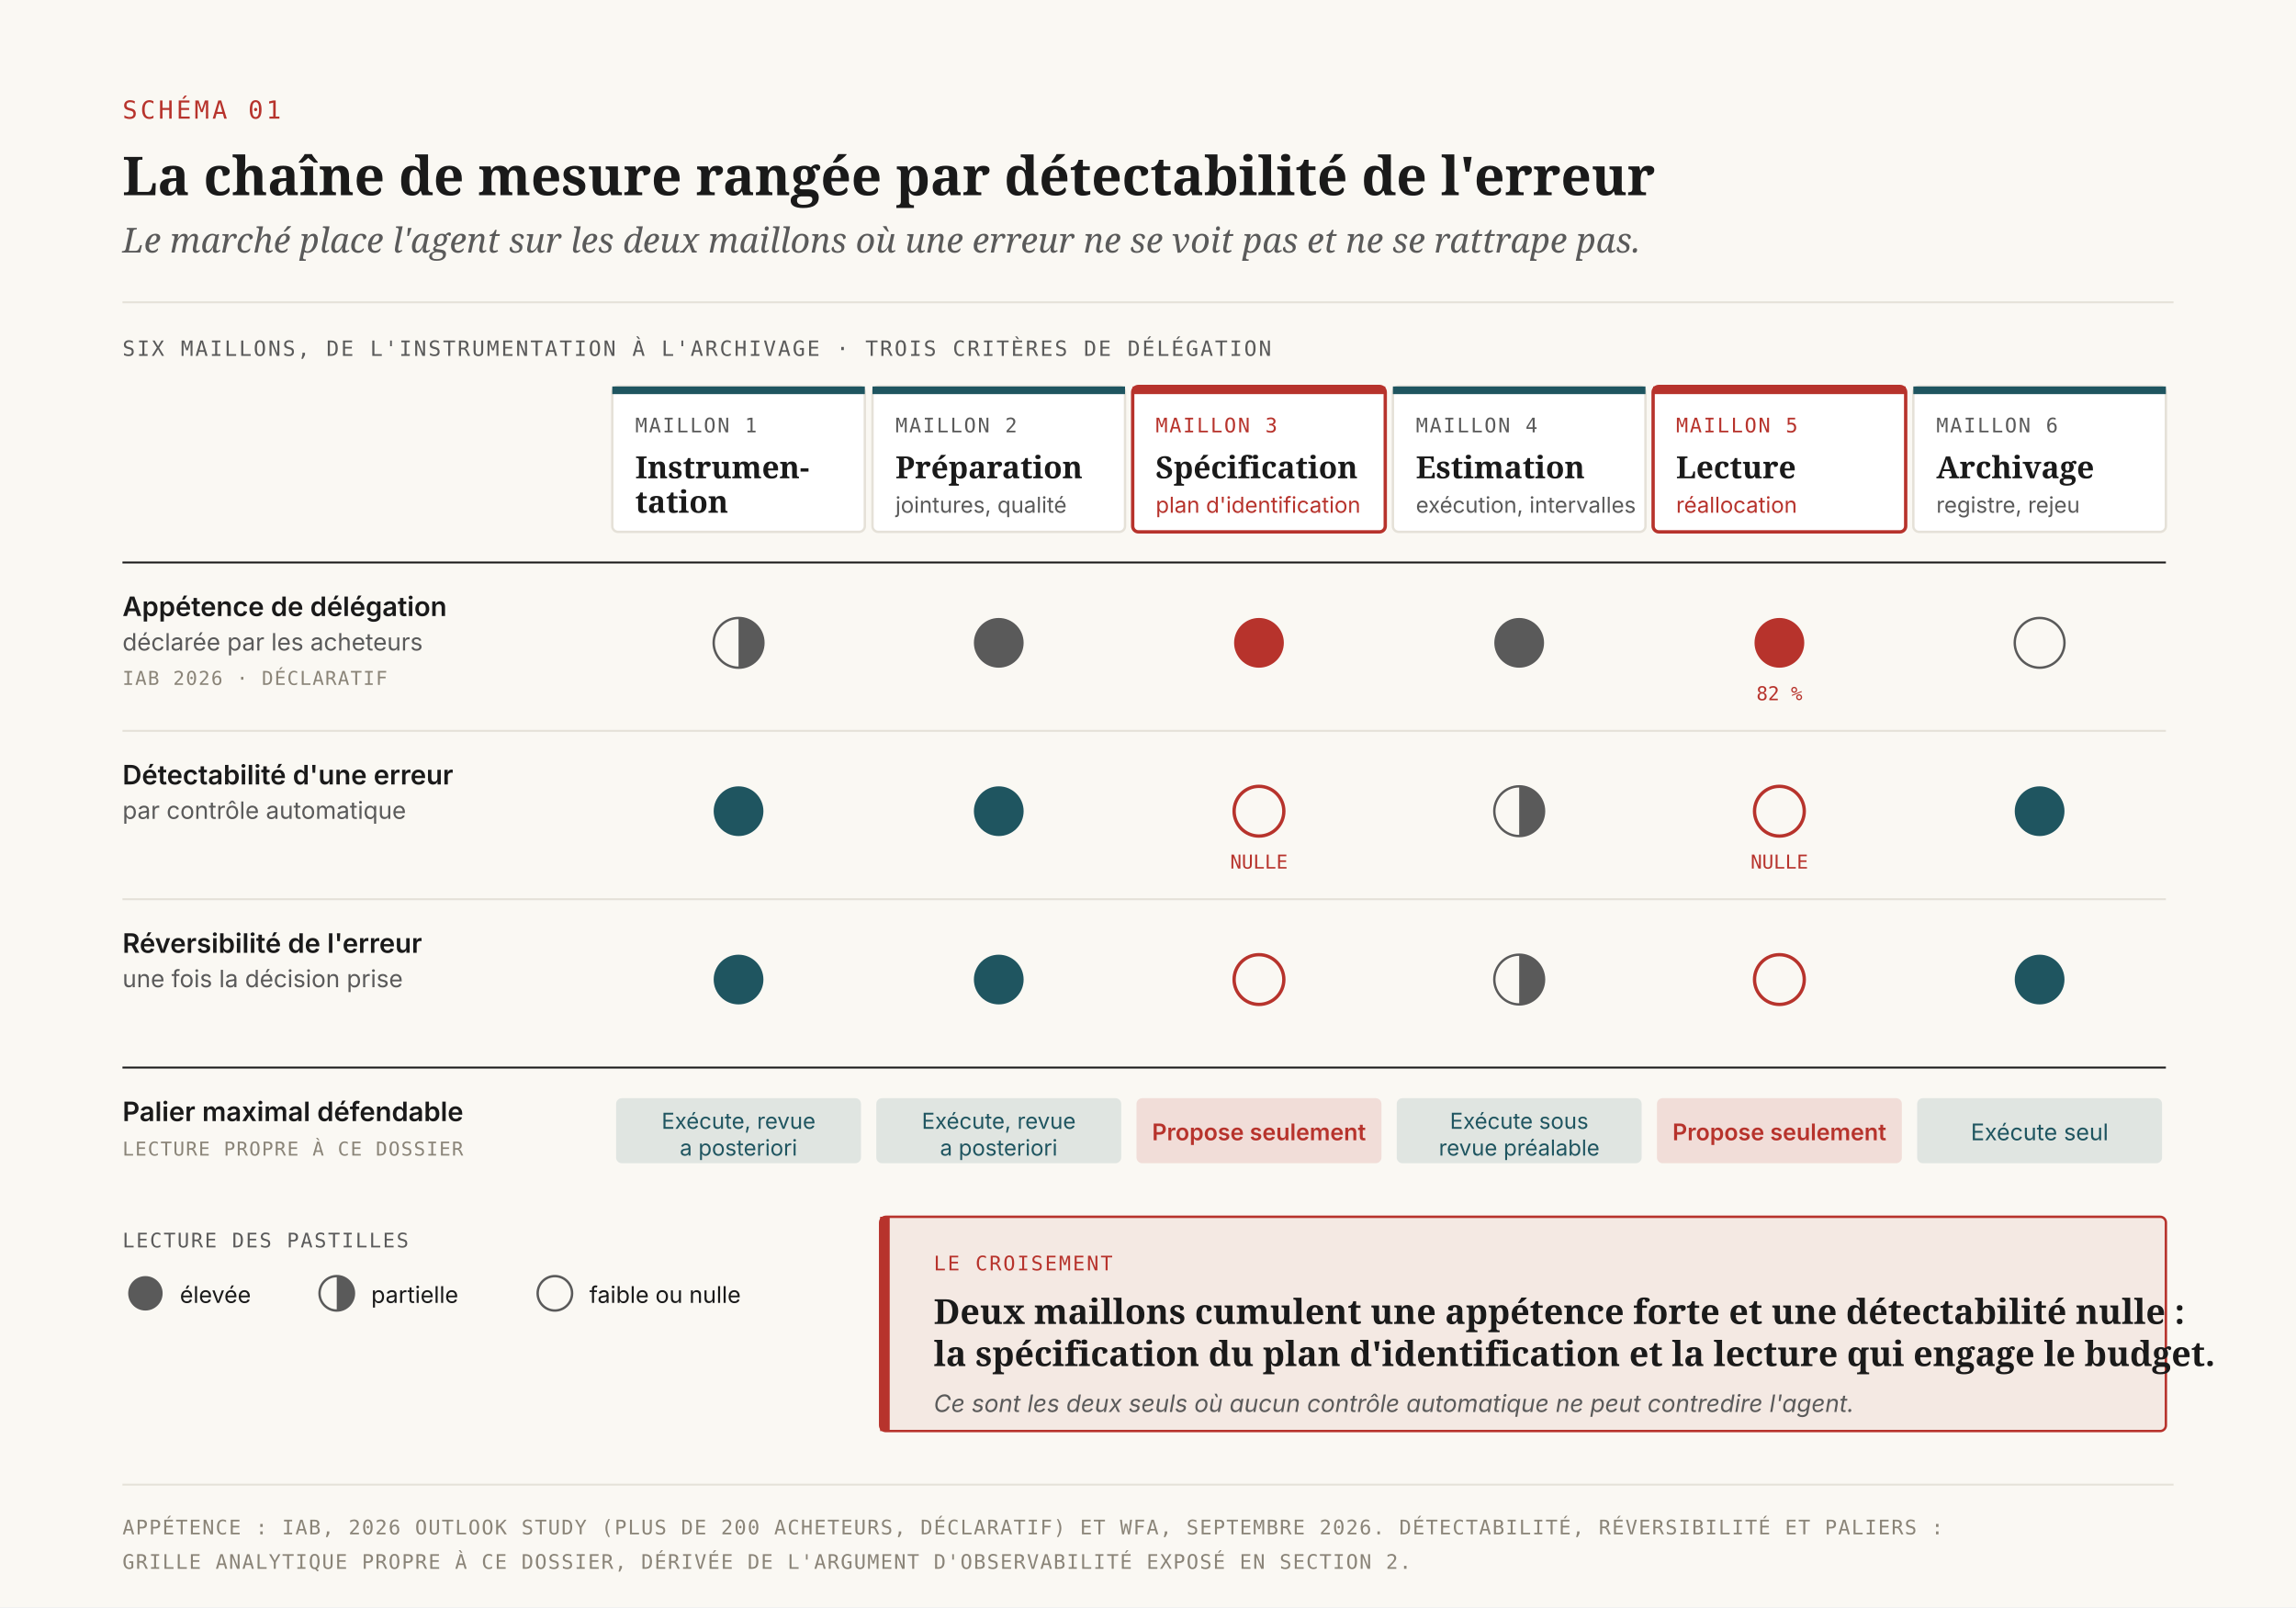
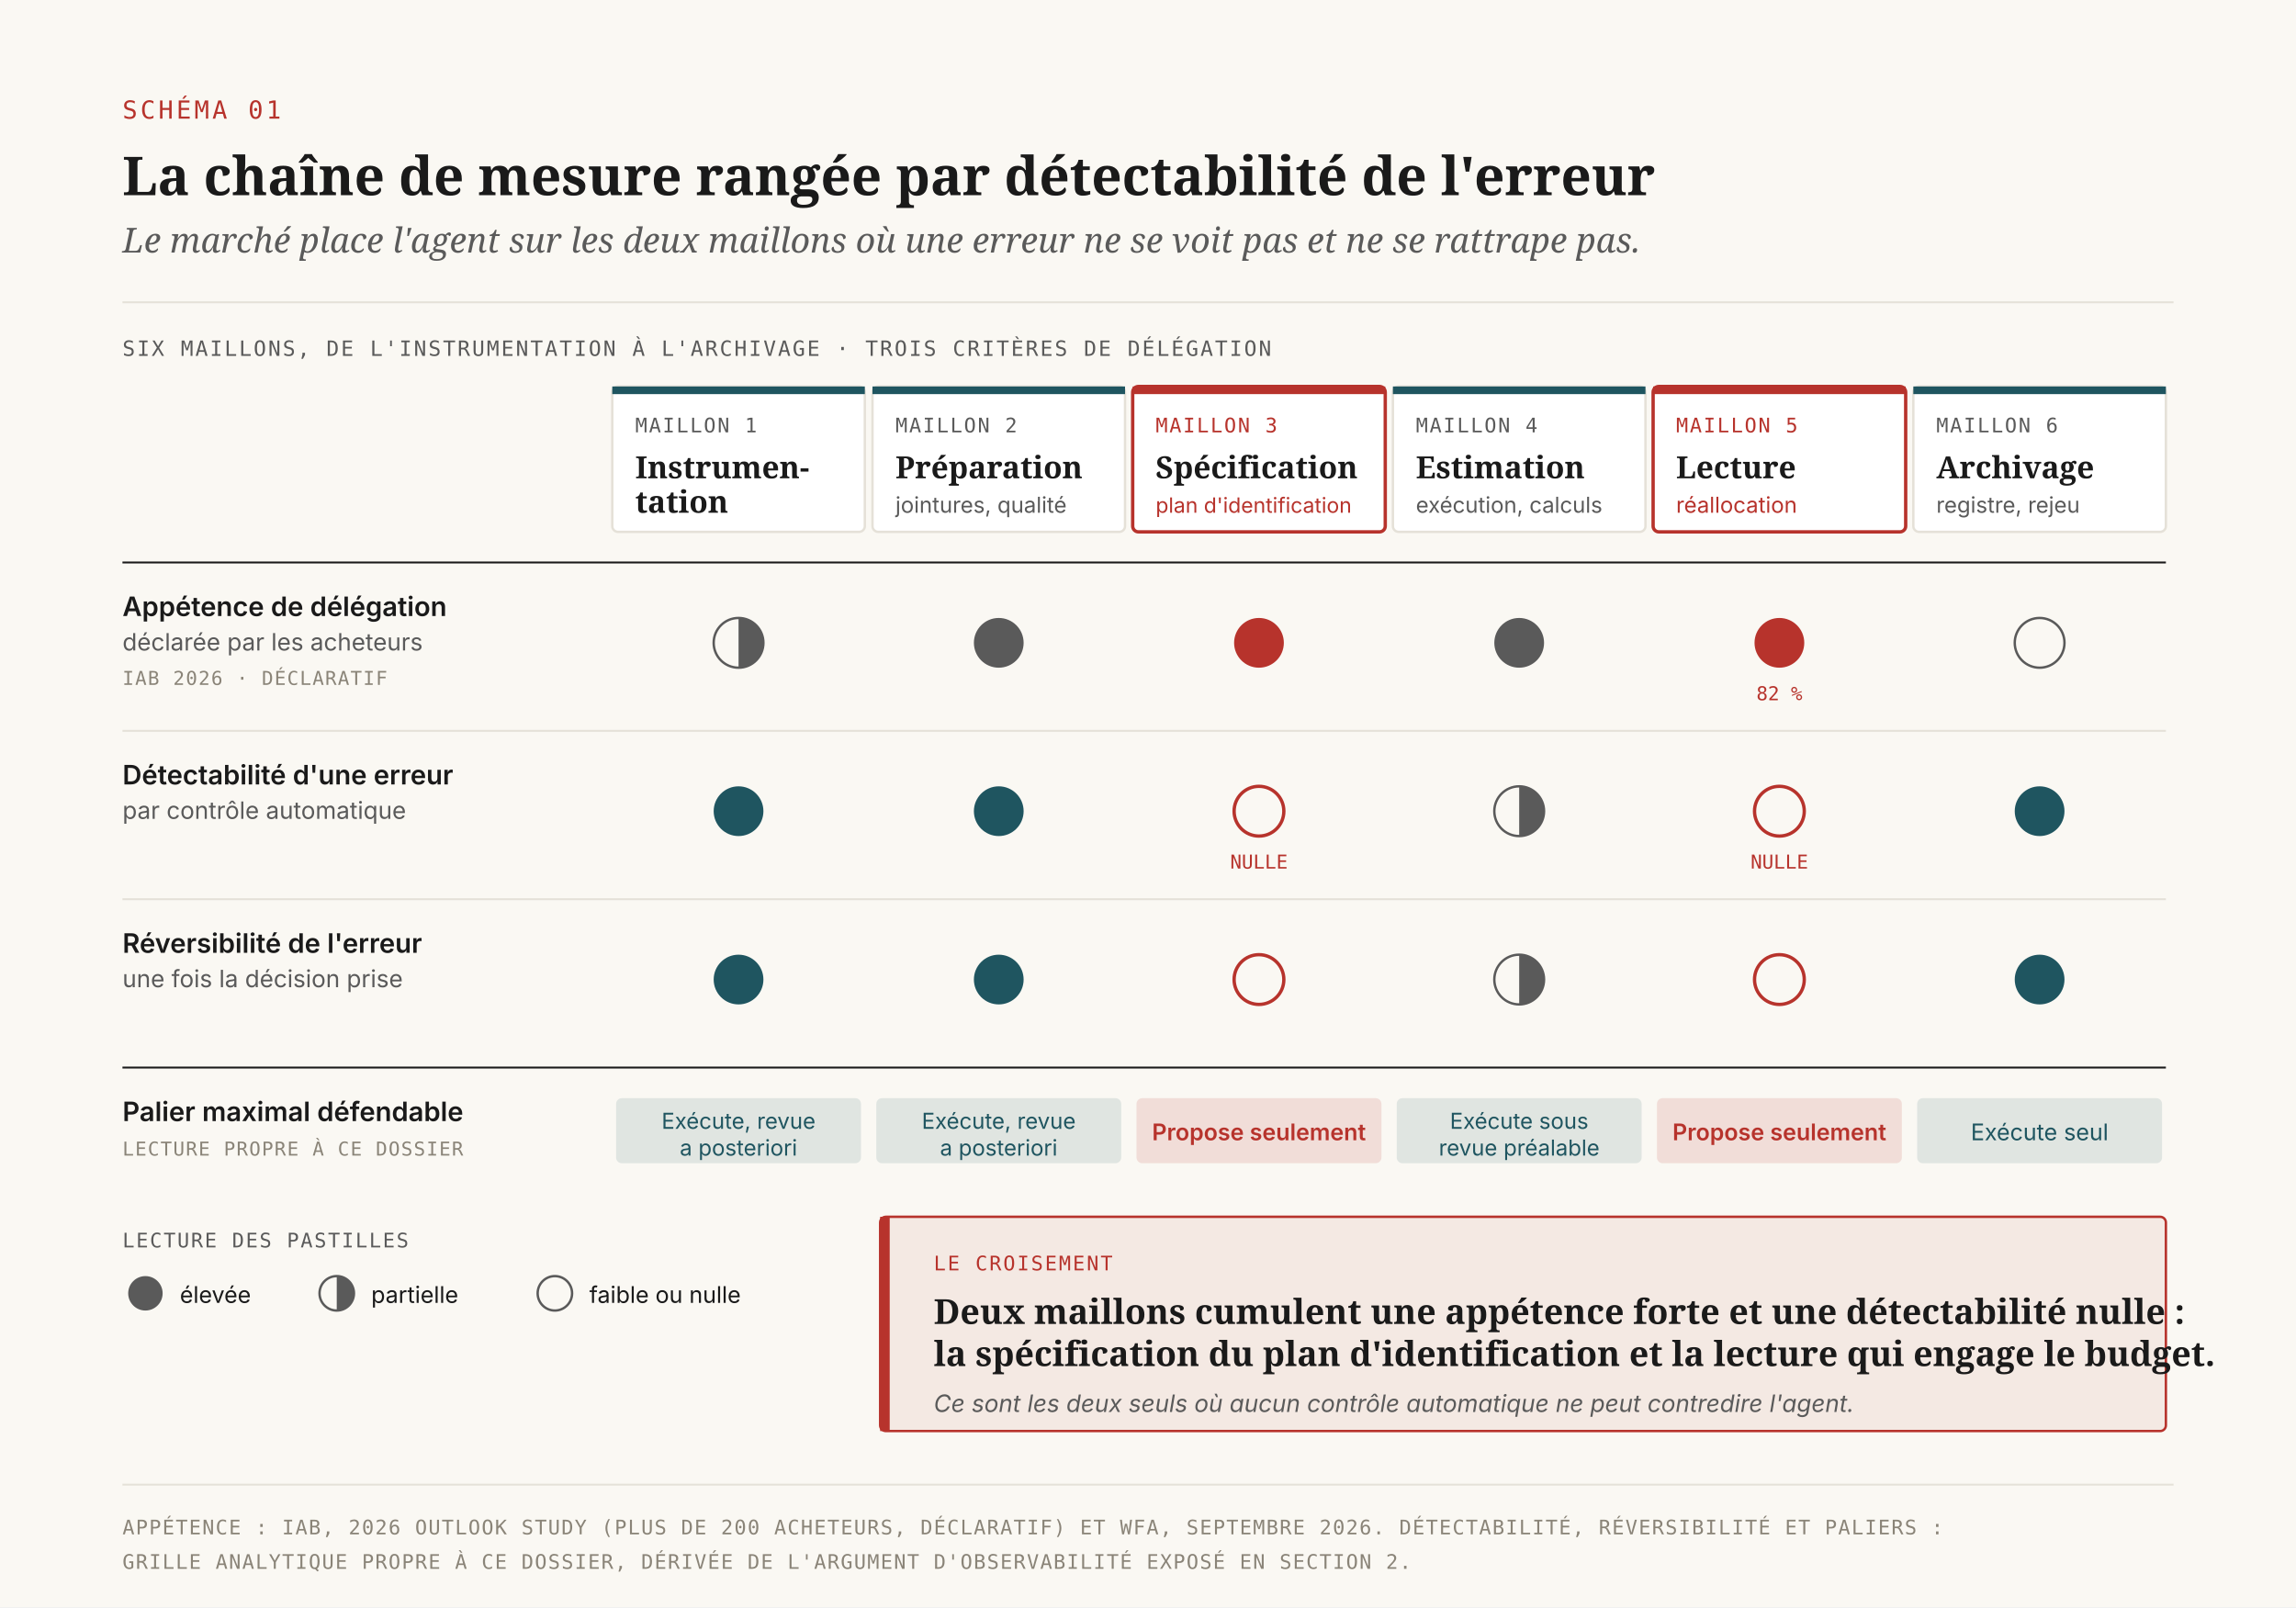
<svg xmlns="http://www.w3.org/2000/svg" viewBox="0 0 1200 840" role="img" aria-label="La chaîne de mesure marketing rangée par détectabilité de l'erreur : six maillons croisés avec l'appétence de délégation déclarée, la détectabilité d'une erreur par contrôle automatique et la réversibilité de cette erreur">
  <style>
    .display { font-family: 'Fraunces', 'Spectral', Georgia, serif; }
    .body    { font-family: 'Inter', 'Helvetica Neue', system-ui, sans-serif; }
    .mono    { font-family: 'JetBrains Mono', 'IBM Plex Mono', monospace; }
    .interactive { cursor: pointer; }
  </style>
  <rect width="1200" height="840" fill="#FAF8F3" />
  <text x="64" y="62" class="mono" font-size="13" letter-spacing="0.12em" fill="#B7332C">SCHÉMA 01</text>
  <text x="64" y="102" class="display" font-size="28" font-weight="600" fill="#1A1A1A">La chaîne de mesure rangée par détectabilité de l'erreur</text>
  <text x="64" y="132" class="display" font-size="18" font-style="italic" fill="#5A5A5A">Le marché place l'agent sur les deux maillons où une erreur ne se voit pas et ne se rattrape pas.</text>
  <line x1="64" y1="158" x2="1136" y2="158" stroke="#E5E1D8" stroke-width="1" />
  <text x="64" y="186" class="mono" font-size="11" letter-spacing="0.09em" fill="#5A5A5A">SIX MAILLONS, DE L'INSTRUMENTATION À L'ARCHIVAGE · TROIS CRITÈRES DE DÉLÉGATION</text>
  <g class="interactive" data-card="maillon-instrumentation" tabindex="0" role="button" aria-label="Maillon 1, instrumentation — cliquez pour les détails">
    <rect x="320" y="202" width="132" height="76" rx="3" fill="#FFFFFF" stroke="#E5E1D8" stroke-width="1.25" />
    <rect x="320" y="202" width="132" height="4" fill="#1F5560" />
    <text x="332" y="226" class="mono" font-size="10.5" letter-spacing="0.08em" fill="#5A5A5A">MAILLON 1</text>
    <text x="332" y="250" class="display" font-size="16" font-weight="600" fill="#1A1A1A">Instrumen-</text>
    <text x="332" y="268" class="display" font-size="16" font-weight="600" fill="#1A1A1A">tation</text>
  </g>
  <g class="interactive" data-card="maillon-preparation" tabindex="0" role="button" aria-label="Maillon 2, préparation des données — cliquez pour les détails">
    <rect x="456" y="202" width="132" height="76" rx="3" fill="#FFFFFF" stroke="#E5E1D8" stroke-width="1.25" />
    <rect x="456" y="202" width="132" height="4" fill="#1F5560" />
    <text x="468" y="226" class="mono" font-size="10.5" letter-spacing="0.08em" fill="#5A5A5A">MAILLON 2</text>
    <text x="468" y="250" class="display" font-size="16" font-weight="600" fill="#1A1A1A">Préparation</text>
    <text x="468" y="268" class="body" font-size="11.5" fill="#5A5A5A">jointures, qualité</text>
  </g>
  <g class="interactive" data-card="maillon-specification" tabindex="0" role="button" aria-label="Maillon 3, spécification et plan d'identification — cliquez pour les détails">
    <rect x="592" y="202" width="132" height="76" rx="3" fill="#FFFFFF" stroke="#B7332C" stroke-width="1.75" />
    <rect x="592" y="202" width="132" height="4" fill="#B7332C" />
    <text x="604" y="226" class="mono" font-size="10.5" letter-spacing="0.08em" fill="#B7332C">MAILLON 3</text>
    <text x="604" y="250" class="display" font-size="16" font-weight="600" fill="#1A1A1A">Spécification</text>
-     <text x="604" y="268" class="body" font-size="11.5" fill="#B7332C">plan d'identification</text>
+     <text x="604" y="268" class="body" font-size="11" fill="#B7332C">plan d'identification</text>
  </g>
  <g class="interactive" data-card="maillon-estimation" tabindex="0" role="button" aria-label="Maillon 4, estimation — cliquez pour les détails">
    <rect x="728" y="202" width="132" height="76" rx="3" fill="#FFFFFF" stroke="#E5E1D8" stroke-width="1.25" />
    <rect x="728" y="202" width="132" height="4" fill="#1F5560" />
    <text x="740" y="226" class="mono" font-size="10.5" letter-spacing="0.08em" fill="#5A5A5A">MAILLON 4</text>
    <text x="740" y="250" class="display" font-size="16" font-weight="600" fill="#1A1A1A">Estimation</text>
-     <text x="740" y="268" class="body" font-size="11.5" fill="#5A5A5A">exécution, intervalles</text>
+     <text x="740" y="268" class="body" font-size="11.5" fill="#5A5A5A">exécution, calculs</text>
  </g>
  <g class="interactive" data-card="maillon-lecture" tabindex="0" role="button" aria-label="Maillon 5, lecture et réallocation budgétaire — cliquez pour les détails">
    <rect x="864" y="202" width="132" height="76" rx="3" fill="#FFFFFF" stroke="#B7332C" stroke-width="1.75" />
    <rect x="864" y="202" width="132" height="4" fill="#B7332C" />
    <text x="876" y="226" class="mono" font-size="10.5" letter-spacing="0.08em" fill="#B7332C">MAILLON 5</text>
    <text x="876" y="250" class="display" font-size="16" font-weight="600" fill="#1A1A1A">Lecture</text>
    <text x="876" y="268" class="body" font-size="11.5" fill="#B7332C">réallocation</text>
  </g>
  <g class="interactive" data-card="maillon-archivage" tabindex="0" role="button" aria-label="Maillon 6, archivage et rejouabilité — cliquez pour les détails">
    <rect x="1000" y="202" width="132" height="76" rx="3" fill="#FFFFFF" stroke="#E5E1D8" stroke-width="1.25" />
    <rect x="1000" y="202" width="132" height="4" fill="#1F5560" />
    <text x="1012" y="226" class="mono" font-size="10.5" letter-spacing="0.08em" fill="#5A5A5A">MAILLON 6</text>
    <text x="1012" y="250" class="display" font-size="16" font-weight="600" fill="#1A1A1A">Archivage</text>
    <text x="1012" y="268" class="body" font-size="11.5" fill="#5A5A5A">registre, rejeu</text>
  </g>
  <line x1="64" y1="294" x2="1132" y2="294" stroke="#1A1A1A" stroke-width="1" />
  <text x="64" y="322" class="body" font-size="14" font-weight="600" fill="#1A1A1A">Appétence de délégation</text>
  <text x="64" y="340" class="body" font-size="12.5" fill="#5A5A5A">déclarée par les acheteurs</text>
  <text x="64" y="358" class="mono" font-size="10" letter-spacing="0.06em" fill="#8A8478">IAB 2026 · DÉCLARATIF</text>
  <g>
    <circle cx="386" cy="336" r="13" fill="none" stroke="#5A5A5A" stroke-width="1.25" />
    <path d="M 386 323 A 13 13 0 0 1 386 349 Z" fill="#5A5A5A" />
    <circle cx="522" cy="336" r="13" fill="#5A5A5A" />
    <circle cx="658" cy="336" r="13" fill="#B7332C" />
    <circle cx="794" cy="336" r="13" fill="#5A5A5A" />
    <circle cx="930" cy="336" r="13" fill="#B7332C" />
    <circle cx="1066" cy="336" r="13" fill="none" stroke="#5A5A5A" stroke-width="1.25" />
  </g>
  <text x="930" y="366" class="mono" font-size="10" fill="#B7332C" text-anchor="middle">82 %</text>
  <line x1="64" y1="382" x2="1132" y2="382" stroke="#E5E1D8" stroke-width="1" />
  <text x="64" y="410" class="body" font-size="14" font-weight="600" fill="#1A1A1A">Détectabilité d'une erreur</text>
  <text x="64" y="428" class="body" font-size="12.5" fill="#5A5A5A">par contrôle automatique</text>
  <g>
    <circle cx="386" cy="424" r="13" fill="#1F5560" />
    <circle cx="522" cy="424" r="13" fill="#1F5560" />
    <circle cx="658" cy="424" r="13" fill="none" stroke="#B7332C" stroke-width="1.75" />
    <circle cx="794" cy="424" r="13" fill="none" stroke="#5A5A5A" stroke-width="1.25" />
    <path d="M 794 411 A 13 13 0 0 1 794 437 Z" fill="#5A5A5A" />
    <circle cx="930" cy="424" r="13" fill="none" stroke="#B7332C" stroke-width="1.75" />
    <circle cx="1066" cy="424" r="13" fill="#1F5560" />
  </g>
  <text x="658" y="454" class="mono" font-size="10" fill="#B7332C" text-anchor="middle">NULLE</text>
  <text x="930" y="454" class="mono" font-size="10" fill="#B7332C" text-anchor="middle">NULLE</text>
  <line x1="64" y1="470" x2="1132" y2="470" stroke="#E5E1D8" stroke-width="1" />
  <text x="64" y="498" class="body" font-size="14" font-weight="600" fill="#1A1A1A">Réversibilité de l'erreur</text>
  <text x="64" y="516" class="body" font-size="12.5" fill="#5A5A5A">une fois la décision prise</text>
  <g>
    <circle cx="386" cy="512" r="13" fill="#1F5560" />
    <circle cx="522" cy="512" r="13" fill="#1F5560" />
    <circle cx="658" cy="512" r="13" fill="none" stroke="#B7332C" stroke-width="1.75" />
    <circle cx="794" cy="512" r="13" fill="none" stroke="#5A5A5A" stroke-width="1.25" />
    <path d="M 794 499 A 13 13 0 0 1 794 525 Z" fill="#5A5A5A" />
    <circle cx="930" cy="512" r="13" fill="none" stroke="#B7332C" stroke-width="1.75" />
    <circle cx="1066" cy="512" r="13" fill="#1F5560" />
  </g>
  <line x1="64" y1="558" x2="1132" y2="558" stroke="#1A1A1A" stroke-width="1" />
  <text x="64" y="586" class="body" font-size="14" font-weight="600" fill="#1A1A1A">Palier maximal défendable</text>
  <text x="64" y="604" class="mono" font-size="10" letter-spacing="0.06em" fill="#8A8478">LECTURE PROPRE À CE DOSSIER</text>
  <g>
    <rect x="322" y="574" width="128" height="34" rx="3" fill="#1F5560" fill-opacity="0.12" />
    <text x="386" y="590" class="body" font-size="11.5" fill="#1F5560" text-anchor="middle">Exécute, revue</text>
    <text x="386" y="604" class="body" font-size="11.5" fill="#1F5560" text-anchor="middle">a posteriori</text>
    <rect x="458" y="574" width="128" height="34" rx="3" fill="#1F5560" fill-opacity="0.12" />
    <text x="522" y="590" class="body" font-size="11.5" fill="#1F5560" text-anchor="middle">Exécute, revue</text>
    <text x="522" y="604" class="body" font-size="11.5" fill="#1F5560" text-anchor="middle">a posteriori</text>
    <rect x="594" y="574" width="128" height="34" rx="3" fill="#B7332C" fill-opacity="0.14" />
    <text x="658" y="596" class="body" font-size="12" font-weight="600" fill="#B7332C" text-anchor="middle">Propose seulement</text>
    <rect x="730" y="574" width="128" height="34" rx="3" fill="#1F5560" fill-opacity="0.12" />
    <text x="794" y="590" class="body" font-size="11.5" fill="#1F5560" text-anchor="middle">Exécute sous</text>
    <text x="794" y="604" class="body" font-size="11.5" fill="#1F5560" text-anchor="middle">revue préalable</text>
    <rect x="866" y="574" width="128" height="34" rx="3" fill="#B7332C" fill-opacity="0.14" />
    <text x="930" y="596" class="body" font-size="12" font-weight="600" fill="#B7332C" text-anchor="middle">Propose seulement</text>
    <rect x="1002" y="574" width="128" height="34" rx="3" fill="#1F5560" fill-opacity="0.12" />
    <text x="1066" y="596" class="body" font-size="12" fill="#1F5560" text-anchor="middle">Exécute seul</text>
  </g>
  <g>
    <text x="64" y="652" class="mono" font-size="10.5" letter-spacing="0.08em" fill="#5A5A5A">LECTURE DES PASTILLES</text>
    <circle cx="76" cy="676" r="9" fill="#5A5A5A" />
    <text x="94" y="681" class="body" font-size="12" fill="#1A1A1A">élevée</text>
    <circle cx="176" cy="676" r="9" fill="none" stroke="#5A5A5A" stroke-width="1.25" />
    <path d="M 176 667 A 9 9 0 0 1 176 685 Z" fill="#5A5A5A" />
    <text x="194" y="681" class="body" font-size="12" fill="#1A1A1A">partielle</text>
    <circle cx="290" cy="676" r="9" fill="none" stroke="#5A5A5A" stroke-width="1.25" />
    <text x="308" y="681" class="body" font-size="12" fill="#1A1A1A">faible ou nulle</text>
  </g>
  <g class="interactive" data-card="le-croisement" tabindex="0" role="button" aria-label="Le croisement entre appétence forte et détectabilité nulle — cliquez pour les détails">
    <rect x="460" y="636" width="672" height="112" rx="3" fill="#B7332C" fill-opacity="0.08" stroke="#B7332C" stroke-width="1.25" />
    <rect x="460" y="636" width="5" height="112" fill="#B7332C" />
    <text x="488" y="664" class="mono" font-size="10.5" letter-spacing="0.09em" fill="#B7332C">LE CROISEMENT</text>
    <text x="488" y="692" class="display" font-size="18" font-weight="600" fill="#1A1A1A">Deux maillons cumulent une appétence forte et une détectabilité nulle :</text>
    <text x="488" y="714" class="display" font-size="18" font-weight="600" fill="#1A1A1A">la spécification du plan d'identification et la lecture qui engage le budget.</text>
    <text x="488" y="738" class="body" font-size="12.5" font-style="italic" fill="#5A5A5A">Ce sont les deux seuls où aucun contrôle automatique ne peut contredire l'agent.</text>
  </g>
  <line x1="64" y1="776" x2="1136" y2="776" stroke="#E5E1D8" stroke-width="1" />
  <text x="64" y="802" class="mono" font-size="10.5" letter-spacing="0.06em" fill="#8A8478">APPÉTENCE : IAB, 2026 OUTLOOK STUDY (PLUS DE 200 ACHETEURS, DÉCLARATIF) ET WFA, SEPTEMBRE 2026. DÉTECTABILITÉ, RÉVERSIBILITÉ ET PALIERS :</text>
  <text x="64" y="820" class="mono" font-size="10.5" letter-spacing="0.06em" fill="#8A8478">GRILLE ANALYTIQUE PROPRE À CE DOSSIER, DÉRIVÉE DE L'ARGUMENT D'OBSERVABILITÉ EXPOSÉ EN SECTION 2.</text>
</svg>
